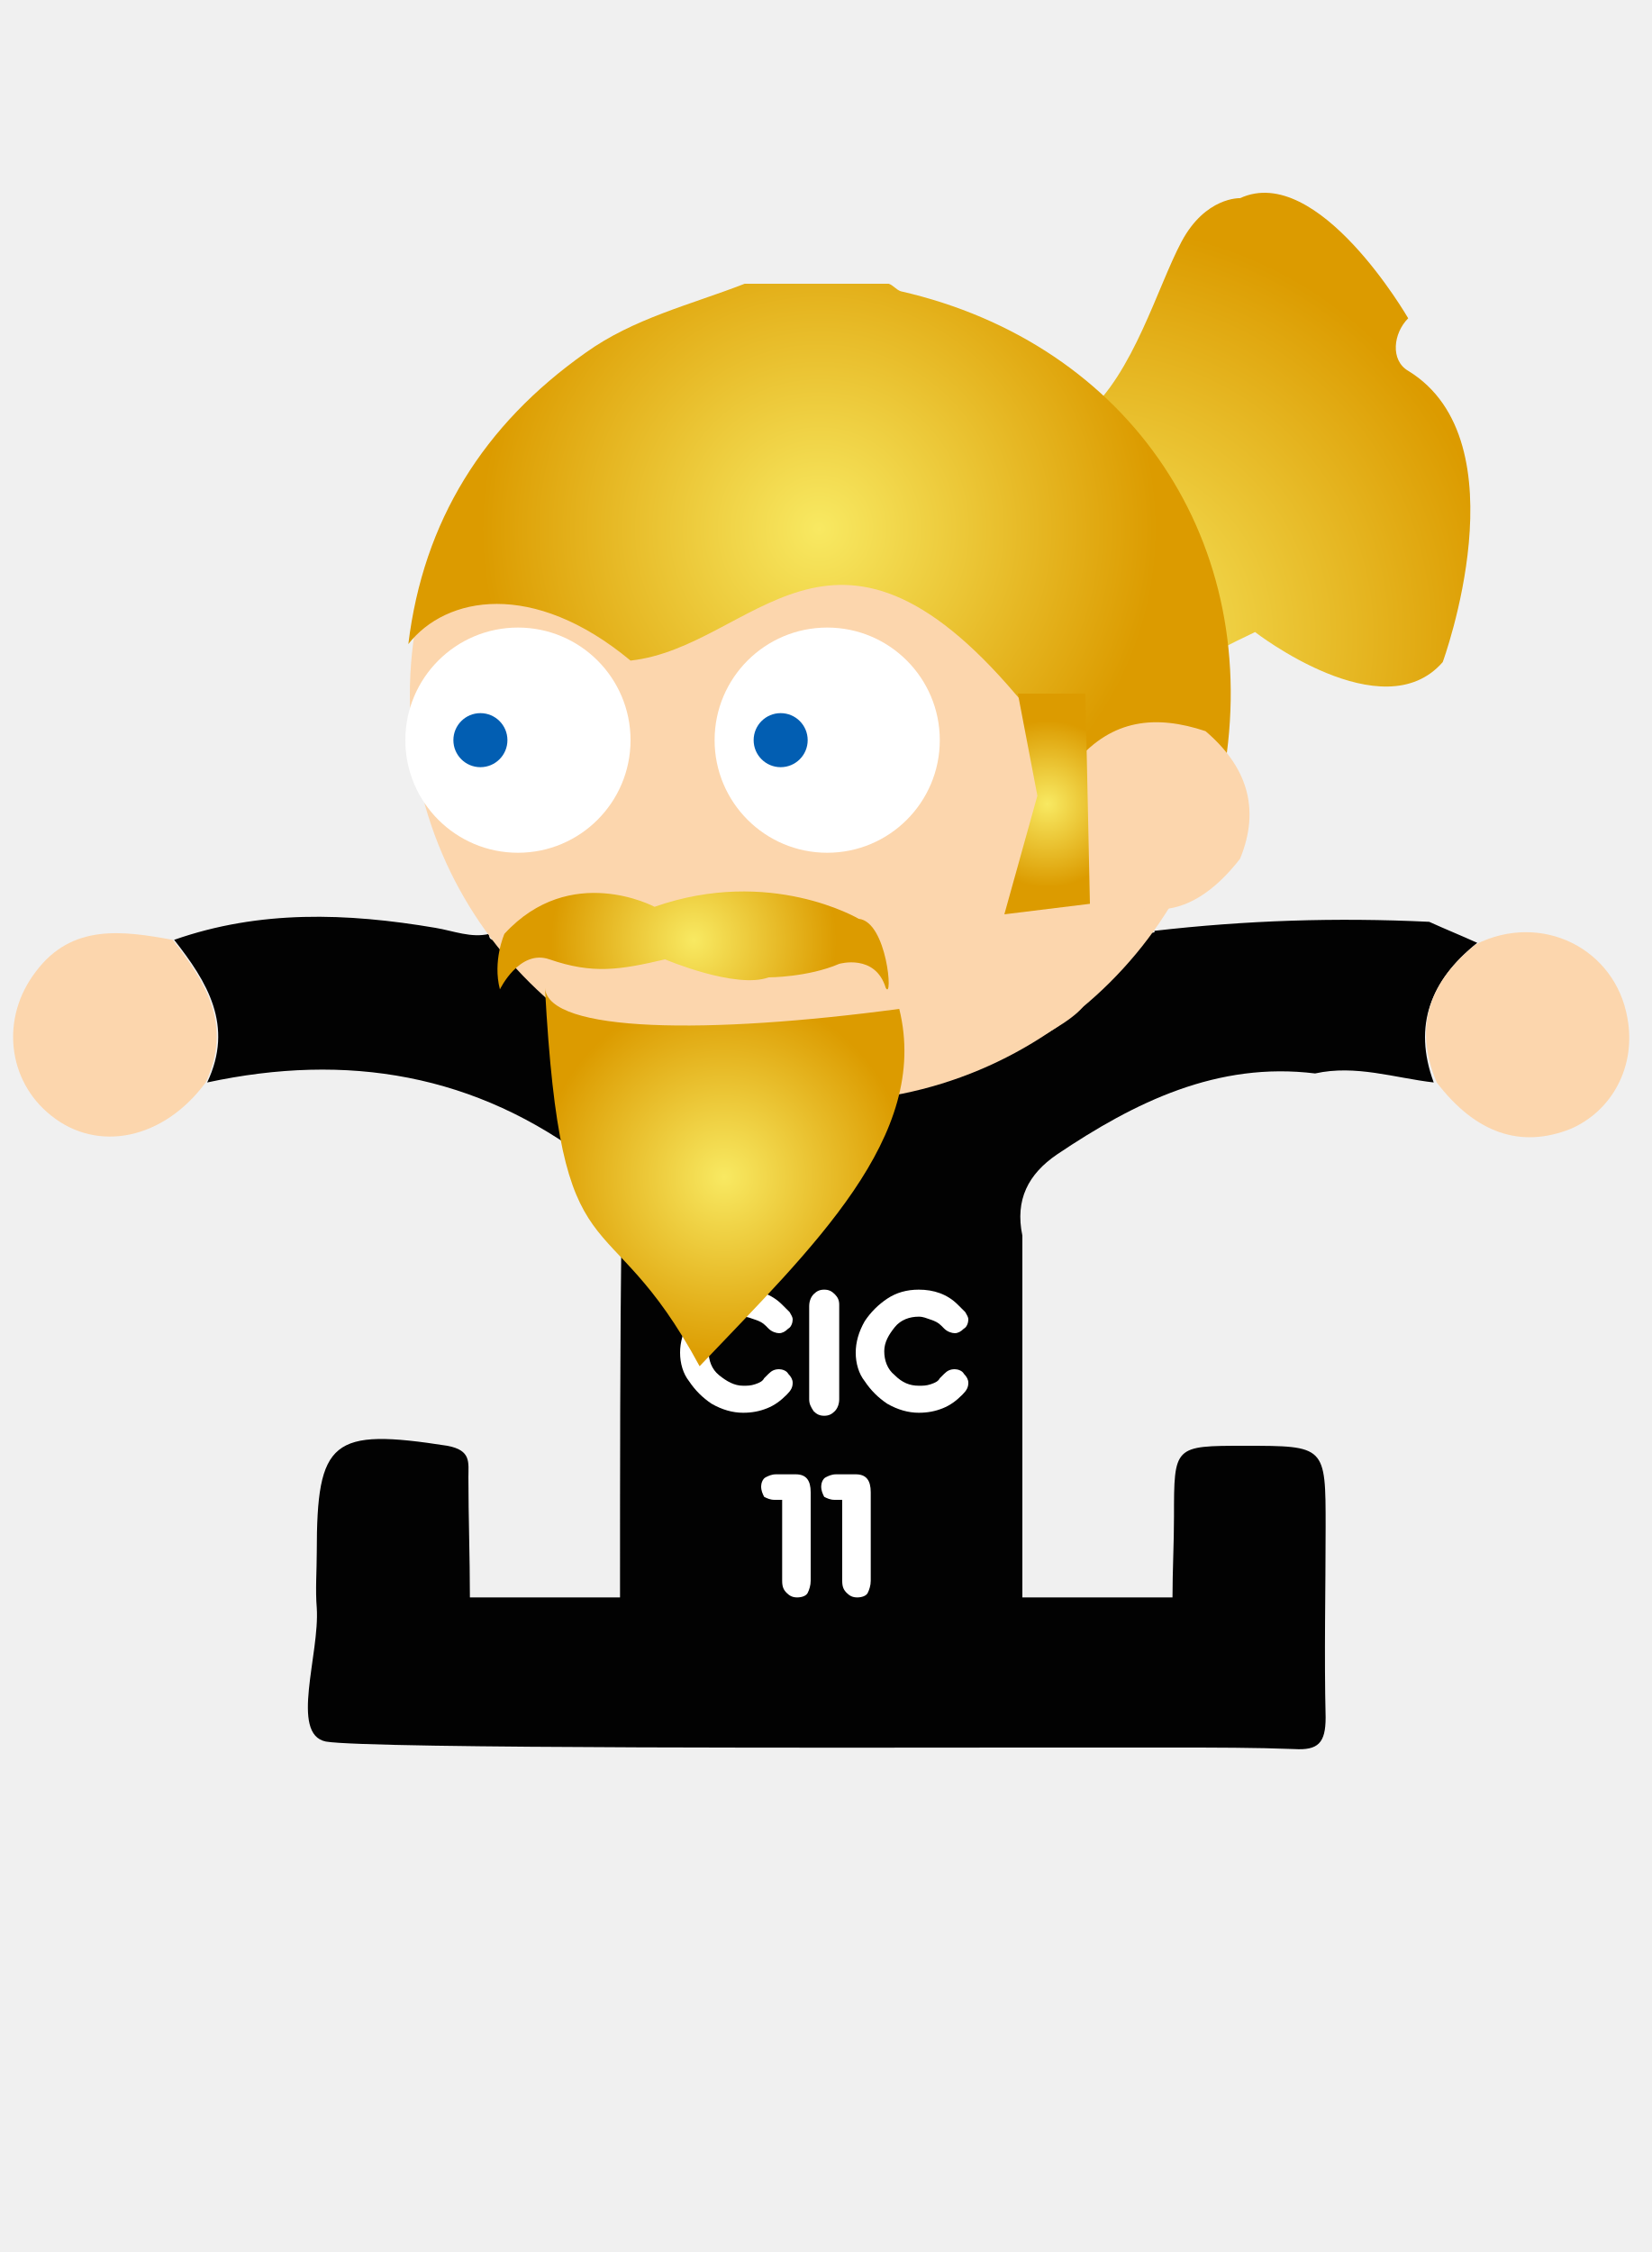
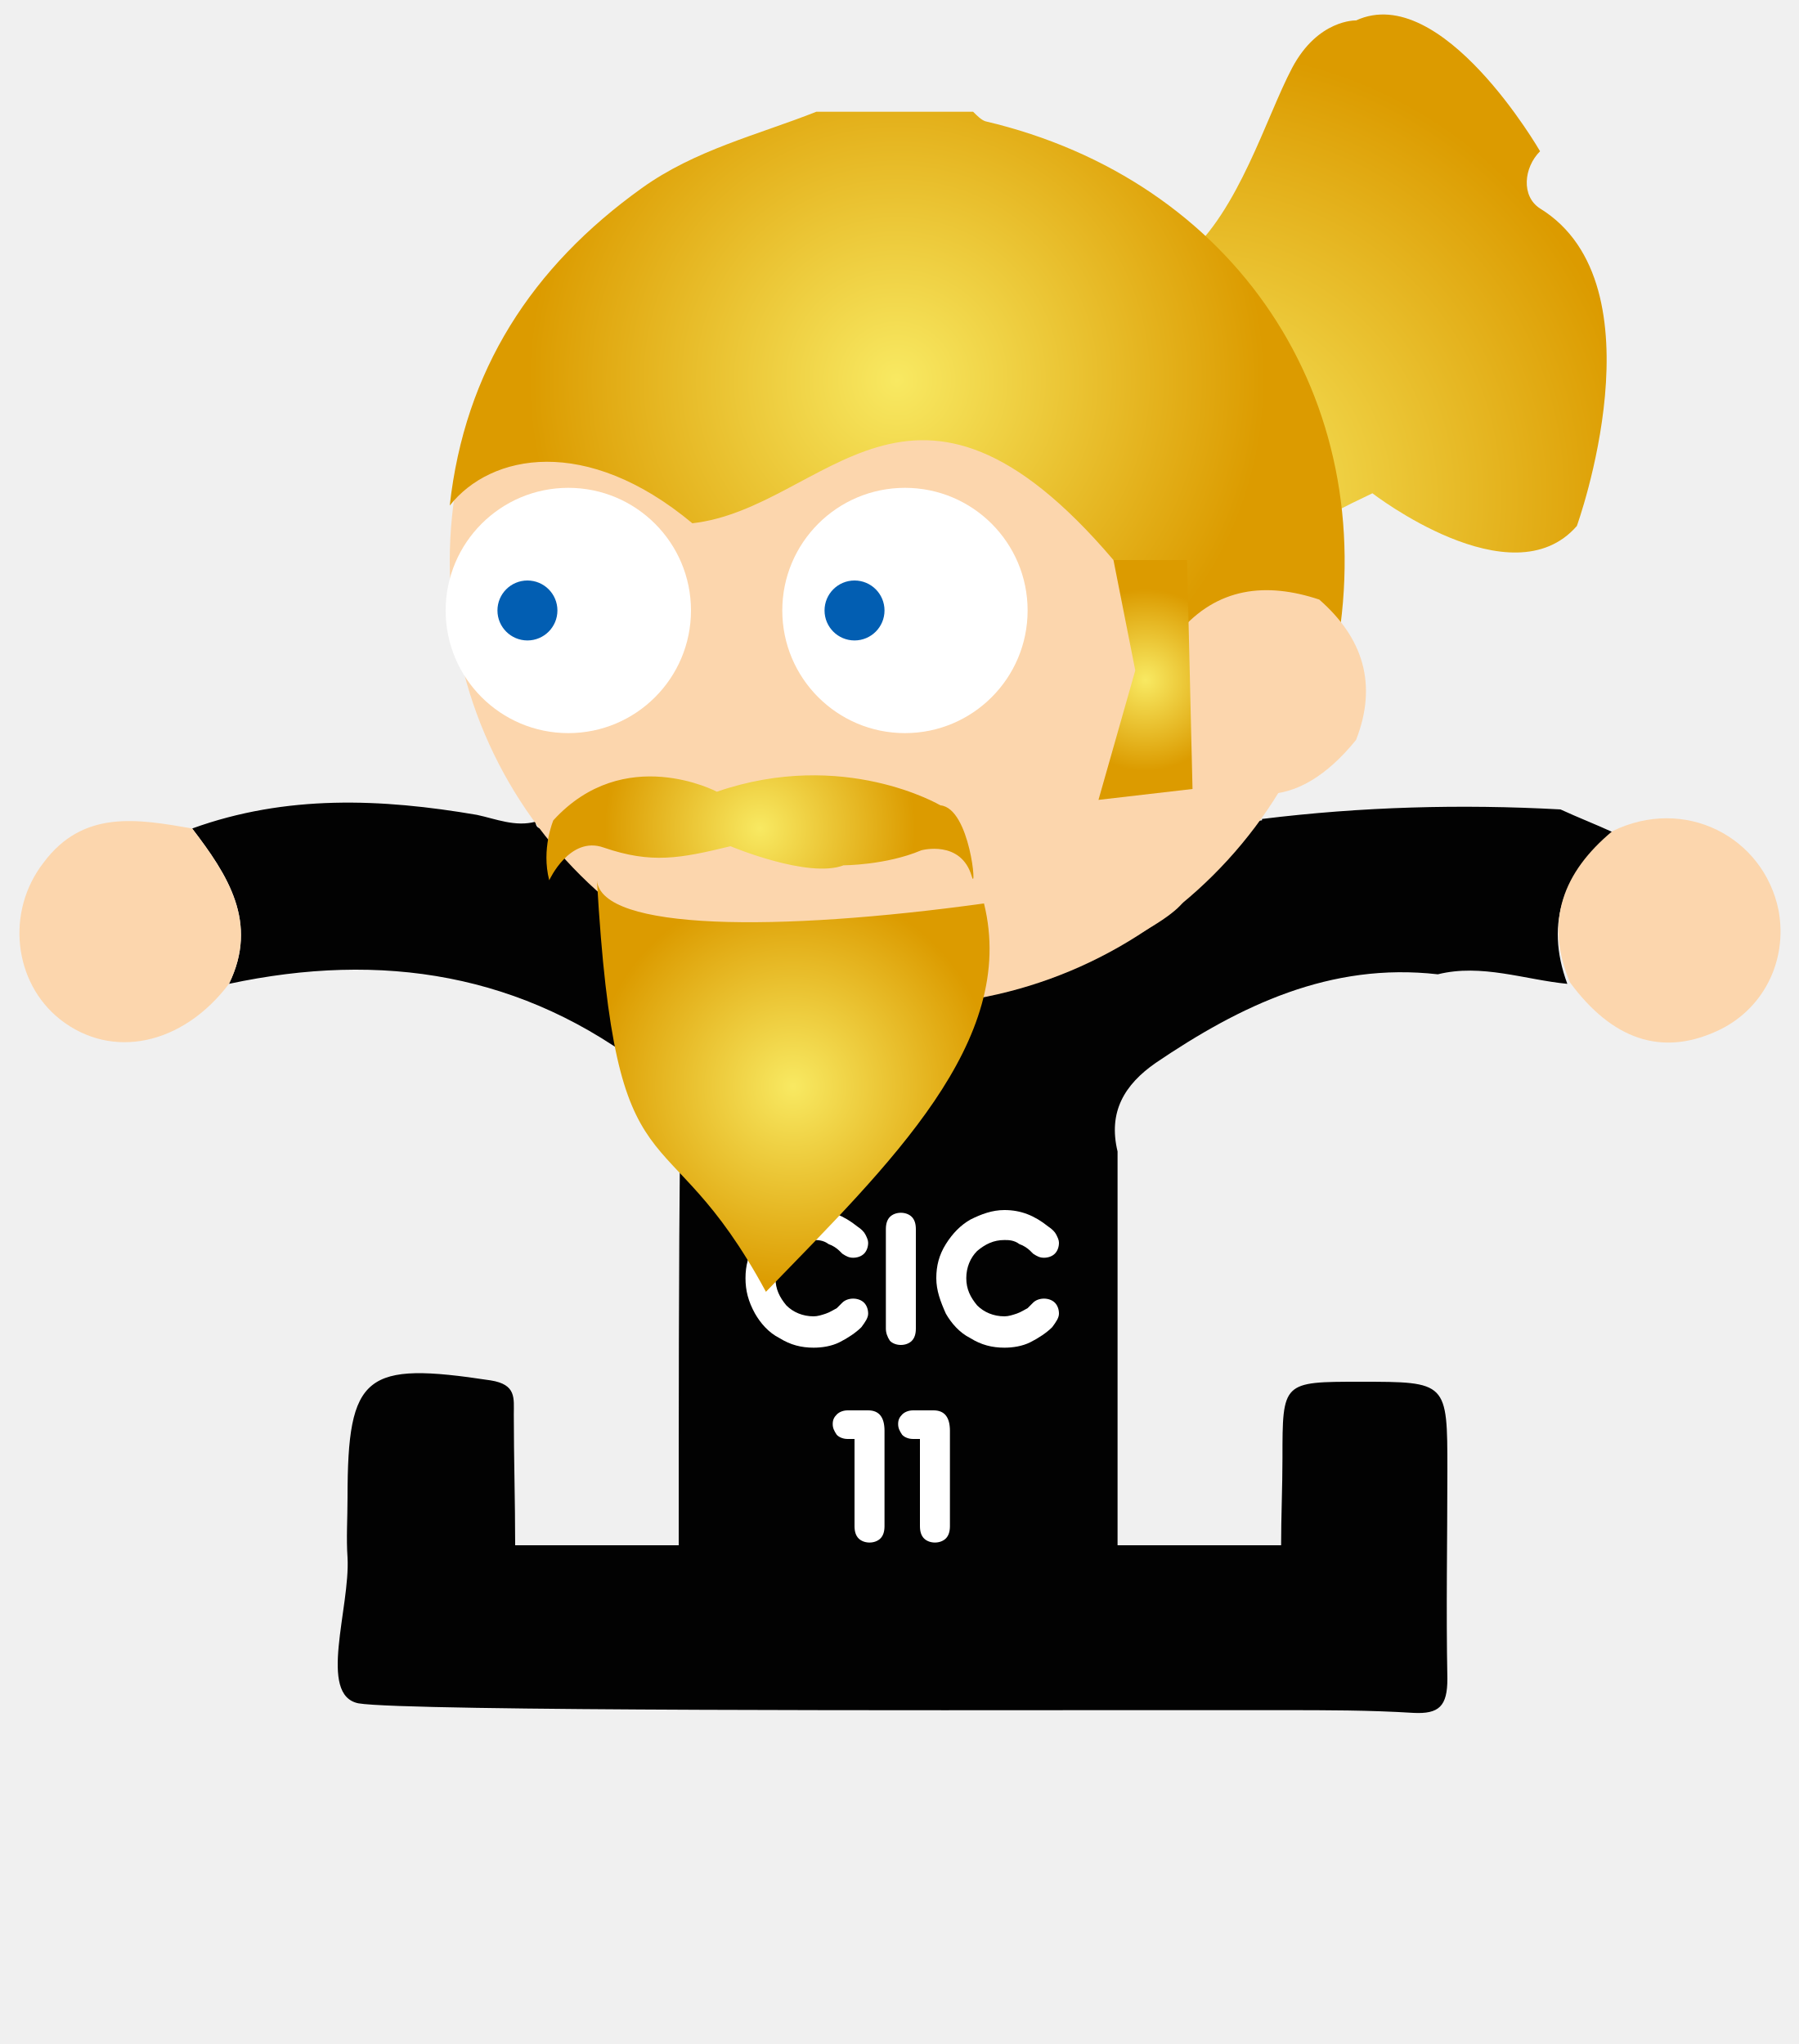
- <svg xmlns="http://www.w3.org/2000/svg" version="1.1" id="Layer_1" x="0px" y="0px" viewBox="0 0 110 150" enable-background="new 0 0 110 150" xml:space="preserve">
+ <svg xmlns="http://www.w3.org/2000/svg" version="1.1" id="Layer_1" x="0px" y="0px" viewBox="-11 0 132 150" enable-background="new -11 0 132 150" xml:space="preserve">
  <g>
-     <path fill="#020202" d="M98.4,62.8c-1.1-0.5-2.1-0.9-3.2-1.4C89,61.1,83,61.3,76.9,62c0,0,0,0,0,0.1c-1.6,0.3-3,0.3-4.3-1.9   c-0.6,4.5-2.1,6.6-4.5,8.6c-10.5,3.7-33.4-0.7-33.4-4.7c-0.5-0.5-0.9-1-1.4-1.4c-0.3-0.1-0.8,0-0.7-0.5c-1.2,0.3-2.4-0.2-3.6-0.4   c-5.9-1-11.7-1.2-17.4,0.8c2.2,2.8,4,5.7,2.2,9.5c9.3-2,17.9-0.6,25.6,5.3c1.3,1,2,2.1,2,3.9c-0.1,8.4-0.1,16.7-0.1,25.1   c-3.3,0-6.6,0-10,0c0-2.7-0.1-5.4-0.1-8c0-1,0.2-1.8-1.4-2.1c-7.7-1.2-8.7-0.4-8.7,7.1c0,1.2-0.1,2.5,0,3.7   c0.2,3.1-1.8,8.4,0.6,8.9c2.9,0.5,37.4,0.4,46.4,0.4c3.4,0,6.7,0,10.1,0c2.7,0,5.4,0,8,0.1c1.6,0.1,2.1-0.4,2.1-2.1   c-0.1-4.2,0-8.5,0-12.7c0-5.4,0-5.4-5.4-5.4c-4.7,0-4.7,0-4.7,4.7c0,1.8-0.1,3.6-0.1,5.4c-3.3,0-6.6,0-10,0c0-8,0-16.1,0-24.1   c-0.5-2.4,0.4-4.1,2.3-5.4c5.2-3.5,10.7-6.2,17.2-5.4c2.7-0.6,5.3,0.3,7.9,0.6C94.1,68.3,95.3,65.3,98.4,62.8z" />
-     <path fill="#FCD6AD" d="M11.5,62.6c2.2,2.8,4,5.7,2.2,9.5c-2.8,3.8-7.2,4.7-10.3,2.2c-2.9-2.3-3.4-6.5-1-9.6   C4.8,61.5,8.2,62,11.5,62.6z" />
-     <path fill="#FCD6AD" d="M95.7,72.1c-1.6-3.8-0.4-6.8,2.6-9.2c4.4-2.2,9.3,0.3,10.1,4.9c0.6,3.2-1,6.2-3.8,7.4   C101.3,76.5,98.3,75.5,95.7,72.1z" />
+     <path fill="#020202" d="M107.4,61.1c-1.3-0.6-2.6-1.1-3.9-1.7c-7.3-0.4-14.6-0.2-21.9,0.7c0,0,0,0.1,0,0.1   c-1.9,0.3-3.5,0.4-5.2-2.3c-0.7,5.4-2.5,7.9-5.4,10.3c-12.7,4.4-40.1-0.9-40.1-5.6c-0.6-0.6-1.1-1.1-1.7-1.7   c-0.4-0.1-0.9,0-0.9-0.6c-1.5,0.4-2.9-0.2-4.3-0.5c-7-1.2-14-1.5-20.9,1c2.6,3.4,4.9,6.9,2.7,11.4c11.2-2.4,21.6-0.8,30.8,6.4   c1.6,1.2,2.4,2.6,2.3,4.7c-0.1,10-0.1,20.1-0.1,30.1c-4,0-8,0-12,0c0-3.2-0.1-6.4-0.1-9.6c0-1.2,0.2-2.2-1.7-2.5   c-9.2-1.4-10.5-0.5-10.5,8.6c0,1.5-0.1,3,0,4.4c0.2,3.7-2.2,10.1,0.8,10.7c3.5,0.6,45,0.5,55.7,0.5c4,0,8.1,0,12.1,0   c3.2,0,6.4,0,9.6,0.2c1.9,0.1,2.5-0.5,2.5-2.5c-0.1-5.1,0-10.2,0-15.3c0-6.5,0-6.5-6.4-6.5c-5.7,0-5.7,0-5.7,5.6   c0,2.1-0.1,4.3-0.1,6.4c-4,0-8,0-12,0c0-9.6,0-19.3,0-28.9c-0.7-2.9,0.5-4.9,2.8-6.5c6.2-4.2,12.8-7.4,20.7-6.5   c3.2-0.8,6.4,0.4,9.5,0.7C102.3,67.6,103.8,64,107.4,61.1z" />
+     <path fill="#FCD6AD" d="M3.1,60.8c2.6,3.4,4.9,6.9,2.7,11.4c-3.4,4.5-8.6,5.6-12.4,2.6c-3.4-2.7-4-7.9-1.2-11.5   C-4.9,59.4-0.9,60.1,3.1,60.8z" />
+     <path fill="#FCD6AD" d="M104.2,72.1c-1.9-4.5-0.5-8.1,3.1-11.1c5.3-2.6,11.1,0.4,12.2,5.8c0.7,3.8-1.2,7.4-4.6,8.9   C110.9,77.5,107.3,76.3,104.2,72.1z" />
    <g>
-       <path fill="#020202" d="M32.5,62.1C32.5,62.1,32.5,62.1,32.5,62.1C32.5,62.2,32.5,62.2,32.5,62.1L32.5,62.1z" />
-       <path fill="#020202" d="M76.9,62.1C76.9,62.1,76.9,62.1,76.9,62.1C76.9,62,76.9,62,76.9,62.1L76.9,62.1z" />
+       <path fill="#020202" d="M28.3,60.2C28.3,60.2,28.3,60.2,28.3,60.2C28.3,60.2,28.3,60.2,28.3,60.2L28.3,60.2z" />
+       <path fill="#020202" d="M81.6,60.1C81.6,60.1,81.6,60.1,81.6,60.1C81.6,60.1,81.6,60.1,81.6,60.1L81.6,60.1z" />
    </g>
    <g>
-       <path fill="#FFFFFF" d="M45.3,90.1c0-0.7,0.2-1.4,0.6-2.1c0.4-0.6,0.9-1.1,1.5-1.5s1.3-0.6,2.1-0.6c1,0,1.9,0.3,2.6,1    c0.2,0.2,0.4,0.4,0.5,0.5c0.1,0.2,0.2,0.3,0.2,0.5c0,0.2-0.1,0.5-0.3,0.6c-0.2,0.2-0.4,0.3-0.6,0.3c-0.2,0-0.5-0.1-0.7-0.3    L51,88.3c-0.2-0.2-0.4-0.3-0.7-0.4c-0.3-0.1-0.5-0.2-0.8-0.2c-0.6,0-1.2,0.2-1.6,0.7c-0.4,0.5-0.7,1-0.7,1.6    c0,0.6,0.2,1.2,0.7,1.6s1,0.7,1.6,0.7c0.3,0,0.5,0,0.8-0.1c0.3-0.1,0.5-0.2,0.6-0.4l0.3-0.3c0.2-0.2,0.4-0.3,0.7-0.3    c0.2,0,0.5,0.1,0.6,0.3c0.2,0.2,0.3,0.4,0.3,0.6c0,0.3-0.1,0.5-0.4,0.8c-0.4,0.4-0.8,0.7-1.3,0.9c-0.5,0.2-1,0.3-1.6,0.3    c-0.7,0-1.4-0.2-2.1-0.6c-0.6-0.4-1.1-0.9-1.5-1.5C45.5,91.5,45.3,90.8,45.3,90.1z" />
-       <path fill="#FFFFFF" d="M53.9,93.2V93v-5.7V87c0-0.3,0.1-0.6,0.3-0.8c0.2-0.2,0.4-0.3,0.7-0.3s0.5,0.1,0.7,0.3s0.3,0.4,0.3,0.7    v0.2V93v0.2c0,0.3-0.1,0.6-0.3,0.8s-0.4,0.3-0.7,0.3s-0.5-0.1-0.7-0.3C54,93.7,53.9,93.5,53.9,93.2z" />
-       <path fill="#FFFFFF" d="M57,90.1c0-0.7,0.2-1.4,0.6-2.1c0.4-0.6,0.9-1.1,1.5-1.5c0.6-0.4,1.3-0.6,2.1-0.6c1,0,1.9,0.3,2.6,1    c0.2,0.2,0.4,0.4,0.5,0.5c0.1,0.2,0.2,0.3,0.2,0.5c0,0.2-0.1,0.5-0.3,0.6c-0.2,0.2-0.4,0.3-0.6,0.3c-0.2,0-0.5-0.1-0.7-0.3    l-0.2-0.2c-0.2-0.2-0.4-0.3-0.7-0.4c-0.3-0.1-0.5-0.2-0.8-0.2c-0.6,0-1.2,0.2-1.6,0.7c-0.4,0.5-0.7,1-0.7,1.6    c0,0.6,0.2,1.2,0.7,1.6c0.5,0.5,1,0.7,1.6,0.7c0.3,0,0.5,0,0.8-0.1c0.3-0.1,0.5-0.2,0.6-0.4l0.3-0.3c0.2-0.2,0.4-0.3,0.7-0.3    c0.2,0,0.5,0.1,0.6,0.3c0.2,0.2,0.3,0.4,0.3,0.6c0,0.3-0.1,0.5-0.4,0.8c-0.4,0.4-0.8,0.7-1.3,0.9c-0.5,0.2-1,0.3-1.6,0.3    c-0.7,0-1.4-0.2-2.1-0.6c-0.6-0.4-1.1-0.9-1.5-1.5C57.2,91.5,57,90.8,57,90.1z" />
-       <path fill="#FFFFFF" d="M50.7,99c0-0.2,0.1-0.5,0.3-0.6s0.4-0.2,0.7-0.2h0.2h1.1c0.7,0,1,0.4,1,1.2v5.7v0.2c0,0.3-0.1,0.6-0.2,0.8    s-0.4,0.3-0.7,0.3c-0.3,0-0.5-0.1-0.7-0.3c-0.2-0.2-0.3-0.4-0.3-0.8v-0.2v-5.2l-0.3,0h-0.2c-0.3,0-0.5-0.1-0.7-0.2    C50.8,99.5,50.7,99.3,50.7,99z" />
-       <path fill="#FFFFFF" d="M54.7,99c0-0.2,0.1-0.5,0.3-0.6s0.4-0.2,0.7-0.2h0.2h1.1c0.7,0,1,0.4,1,1.2v5.7v0.2c0,0.3-0.1,0.6-0.2,0.8    s-0.4,0.3-0.7,0.3c-0.3,0-0.5-0.1-0.7-0.3c-0.2-0.2-0.3-0.4-0.3-0.8v-0.2v-5.2l-0.3,0h-0.2c-0.3,0-0.5-0.1-0.7-0.2    C54.8,99.5,54.7,99.3,54.7,99z" />
+       <path fill="#FFFFFF" d="M43.7,93.8c0-0.9,0.2-1.7,0.7-2.5c0.4-0.8,1.1-1.4,1.8-1.8c0.8-0.4,1.6-0.7,2.5-0.7c1.2,0,2.2,0.4,3.2,1.2    c0.3,0.2,0.5,0.4,0.6,0.6c0.1,0.2,0.2,0.4,0.2,0.6c0,0.3-0.1,0.6-0.3,0.8c-0.2,0.2-0.5,0.3-0.8,0.3c-0.3,0-0.5-0.1-0.8-0.3    l-0.2-0.2c-0.2-0.2-0.5-0.4-0.8-0.5C49.4,91,49,91,48.7,91c-0.8,0-1.4,0.3-2,0.8c-0.5,0.5-0.8,1.2-0.8,2c0,0.8,0.3,1.4,0.8,2    c0.5,0.5,1.2,0.8,2,0.8c0.3,0,0.6-0.1,0.9-0.2c0.3-0.1,0.6-0.3,0.8-0.4l0.4-0.4c0.2-0.2,0.5-0.3,0.8-0.3c0.3,0,0.6,0.1,0.8,0.3    s0.3,0.5,0.3,0.8c0,0.3-0.2,0.6-0.5,1c-0.4,0.4-1,0.8-1.6,1.1c-0.6,0.3-1.3,0.4-1.9,0.4c-0.9,0-1.7-0.2-2.5-0.7    c-0.8-0.4-1.4-1.1-1.8-1.8C43.9,95.5,43.7,94.7,43.7,93.8z" />
+       <path fill="#FFFFFF" d="M54,97.5v-0.2v-6.9v-0.2c0-0.4,0.1-0.7,0.3-0.9c0.2-0.2,0.5-0.3,0.8-0.3s0.6,0.1,0.8,0.3s0.3,0.5,0.3,0.9    v0.2v6.9v0.2c0,0.4-0.1,0.7-0.3,0.9s-0.5,0.3-0.8,0.3s-0.6-0.1-0.8-0.3C54.1,98.1,54,97.8,54,97.5z" />
+       <path fill="#FFFFFF" d="M57.7,93.8c0-0.9,0.2-1.7,0.7-2.5s1.1-1.4,1.8-1.8c0.8-0.4,1.6-0.7,2.5-0.7c1.2,0,2.2,0.4,3.2,1.2    c0.3,0.2,0.5,0.4,0.6,0.6c0.1,0.2,0.2,0.4,0.2,0.6c0,0.3-0.1,0.6-0.3,0.8c-0.2,0.2-0.5,0.3-0.8,0.3c-0.3,0-0.5-0.1-0.8-0.3    l-0.2-0.2c-0.2-0.2-0.5-0.4-0.8-0.5C63.4,91,63,91,62.7,91c-0.8,0-1.4,0.3-2,0.8c-0.5,0.5-0.8,1.2-0.8,2c0,0.8,0.3,1.4,0.8,2    c0.5,0.5,1.2,0.8,2,0.8c0.3,0,0.6-0.1,0.9-0.2c0.3-0.1,0.6-0.3,0.8-0.4l0.4-0.4c0.2-0.2,0.5-0.3,0.8-0.3c0.3,0,0.6,0.1,0.8,0.3    c0.2,0.2,0.3,0.5,0.3,0.8c0,0.3-0.2,0.6-0.5,1c-0.4,0.4-1,0.8-1.6,1.1c-0.6,0.3-1.3,0.4-1.9,0.4c-0.9,0-1.7-0.2-2.5-0.7    c-0.8-0.4-1.4-1.1-1.8-1.8C58,95.5,57.7,94.7,57.7,93.8z" />
+       <path fill="#FFFFFF" d="M50.1,104.5c0-0.3,0.1-0.5,0.3-0.7c0.2-0.2,0.5-0.3,0.8-0.3h0.2h1.3c0.8,0,1.2,0.5,1.2,1.5v6.8v0.2    c0,0.4-0.1,0.7-0.3,0.9c-0.2,0.2-0.5,0.3-0.8,0.3c-0.3,0-0.6-0.1-0.8-0.3c-0.2-0.2-0.3-0.5-0.3-0.9v-0.2v-6.2l-0.3,0h-0.2    c-0.3,0-0.6-0.1-0.8-0.3C50.2,105,50.1,104.8,50.1,104.5z" />
+       <path fill="#FFFFFF" d="M54.9,104.5c0-0.3,0.1-0.5,0.3-0.7c0.2-0.2,0.5-0.3,0.8-0.3h0.2h1.3c0.8,0,1.2,0.5,1.2,1.5v6.8v0.2    c0,0.4-0.1,0.7-0.3,0.9c-0.2,0.2-0.5,0.3-0.8,0.3c-0.3,0-0.6-0.1-0.8-0.3c-0.2-0.2-0.3-0.5-0.3-0.9v-0.2v-6.2l-0.3,0h-0.2    c-0.3,0-0.6-0.1-0.8-0.3C55,105,54.9,104.8,54.9,104.5z" />
    </g>
    <g>
      <g>
-         <radialGradient id="SVGID_1_" cx="72.709" cy="42.316" r="27.38" gradientUnits="userSpaceOnUse">
+         <radialGradient id="SVGID_1_" cx="76.577" cy="36.411" r="32.877" gradientUnits="userSpaceOnUse">
          <stop offset="0" style="stop-color:#F8E962" />
          <stop offset="0.986" style="stop-color:#DC9C01" />
          <stop offset="1" style="stop-color:#DC9B00" />
        </radialGradient>
-         <path fill="url(#SVGID_1_)" d="M62.7,57.7c0,0,7.1-9.1,20.9-15.6c0,0,8.5,6.6,12.5,2c0,0,5.4-14.7-2.3-19.4c-1.2-0.7-1-2.5,0-3.5     l0,0c0,0-6-10.4-11.2-8c0,0-2.3-0.1-3.9,2.9c-1.6,3-3.2,8.8-6.4,11.5c0,0-14.6,1.1-18.3,8.7c0,0-11.4,22.4-3.9,35.4     C50.1,71.7,79.3,60.7,62.7,57.7z" />
+         <path fill="url(#SVGID_1_)" d="M64.6,54.9c0,0,8.5-10.9,25.1-18.7c0,0,10.2,7.9,15,2.4c0,0,6.4-17.7-2.7-23.3     c-1.4-0.9-1.2-3,0-4.2v0c0,0-7.2-12.5-13.5-9.6c0,0-2.8-0.1-4.7,3.5S79.9,15.5,76,18.8c0,0-17.6,1.4-21.9,10.5     c0,0-13.7,27-4.6,42.5C49.4,71.7,84.5,58.5,64.6,54.9z" />
        <g>
-           <ellipse fill="#FCD6AD" cx="54.6" cy="46.3" rx="27.3" ry="27.1" />
-           <circle fill="#FFFFFF" cx="55.1" cy="49.3" r="7.5" />
-           <circle fill="#FFFFFF" cx="34.5" cy="49.3" r="7.5" />
-           <circle fill="#025EB2" cx="52" cy="49.3" r="1.8" />
-           <circle fill="#025EB2" cx="32" cy="49.3" r="1.8" />
+           <ellipse fill="#FCD6AD" cx="54.8" cy="41.2" rx="32.8" ry="32.6" />
+           <circle fill="#FFFFFF" cx="55.4" cy="44.8" r="9" />
+           <circle fill="#FFFFFF" cx="30.7" cy="44.8" r="9" />
+           <circle fill="#025EB2" cx="51.7" cy="44.8" r="2.2" />
+           <circle fill="#025EB2" cx="27.7" cy="44.8" r="2.2" />
        </g>
-         <radialGradient id="SVGID_2_" cx="54.578" cy="35.224" r="22.545" gradientUnits="userSpaceOnUse">
+         <radialGradient id="SVGID_2_" cx="54.806" cy="27.895" r="27.071" gradientUnits="userSpaceOnUse">
          <stop offset="0" style="stop-color:#F8E962" />
          <stop offset="0.986" style="stop-color:#DC9C01" />
          <stop offset="1" style="stop-color:#DC9B00" />
        </radialGradient>
-         <path fill="url(#SVGID_2_)" d="M81.5,51.6c2.7-15.4-6.2-28.7-21.5-32.2c-0.3-0.1-0.5-0.4-0.8-0.5c-3.2,0-6.4,0-9.6,0     c-3.6,1.4-7.4,2.3-10.6,4.6c-6.8,4.8-10.8,11.2-11.8,19.4c2.5-3.2,8.3-4.3,14.8,1.1c8.2-0.9,13.4-12.2,25.7,2.3     c2.3,2.7,4.5,0.9,3.9,4.1c0.6,0.1,1.3,0.1,1.9,0.2C76.5,48.9,79,49.9,81.5,51.6z" />
-         <path fill="#FCD6AD" d="M42.5,70.1c8.8,4.2,11.2,5.1,20,1.8c2.8-0.7,9.1-3.6,9.8-5.1c0-3.2,0-6.5,0-10.7c1.9,3.1,4,3.5,6.4,3.4     c3.7-1.8,4.2-4.7,3.2-8.3c-2.4-1.6-4.9-3-7.8-1.4c-0.8,1.5,0,3.8-1.8,3.5c-1.3-0.2-2.5,4-3.8,3.9c-2.1-0.2-4.2,0.2-5.5,2.3     c-1.9,3.2-4.1,0.5-6.9,1.4c-5,1.5-18,0.9-22.6,1.6c0.2,1.6,1.2,0.7,2.1,1.8c1.1-1,2.4-1.5,4-1.5c6,0,12.1,0,18.1,0     c2.4,0,2.4,0.7,2.4,3.4c0,2.7-1.7,2-4.1,2c-5,0-8.4,1.4-13.4,1.5C42.5,69.9,42.5,70,42.5,70.1z" />
-         <radialGradient id="SVGID_3_" cx="48.24" cy="78.385" r="12.295" gradientUnits="userSpaceOnUse">
+         <path fill="url(#SVGID_2_)" d="M87.1,47.6c3.2-18.4-7.5-34.4-25.8-38.7c-0.3-0.1-0.6-0.4-0.9-0.7c-3.8,0-7.7,0-11.5,0     C44.6,9.9,40,11,36.1,13.8C28,19.6,23.1,27.2,22,37.1c3-3.8,10-5.2,17.8,1.3c9.8-1.1,16.1-14.7,30.9,2.7c2.7,3.2,5.4,1.1,4.7,4.9     c0.8,0.1,1.6,0.2,2.3,0.2C81.1,44.3,84.1,45.6,87.1,47.6z" />
+         <path fill="#FCD6AD" d="M40.3,69.8c10.6,5.1,13.4,6.1,24,2.2c3.3-0.8,10.9-4.3,11.7-6.1c0-3.9,0-7.8,0-12.8     c2.2,3.7,4.8,4.2,7.7,4.1c4.4-2.1,5.1-5.7,3.8-10c-2.9-1.9-5.9-3.6-9.3-1.7c-0.9,1.8,0,4.5-2.2,4.2c-1.6-0.3-3,4.8-4.6,4.7     c-2.5-0.2-5,0.2-6.6,2.8c-2.3,3.9-4.9,0.6-8.3,1.7c-6,1.8-21.6,1.1-27.2,1.9c0.3,1.9,1.4,0.8,2.5,2.1c1.4-1.2,2.9-1.8,4.8-1.7     c7.2,0.1,14.5,0.1,21.7,0c2.9,0,2.9,0.8,2.8,4.1c0,3.3-2.1,2.4-4.9,2.4c-6,0-10.1,1.7-16.1,1.8C40.3,69.5,40.3,69.6,40.3,69.8z" />
+         <radialGradient id="SVGID_3_" cx="47.195" cy="79.721" r="14.763" gradientUnits="userSpaceOnUse">
          <stop offset="0" style="stop-color:#F8E962" />
          <stop offset="0.986" style="stop-color:#DC9C01" />
          <stop offset="1" style="stop-color:#DC9B00" />
        </radialGradient>
-         <path fill="url(#SVGID_3_)" d="M59.9,67.2c-12.7,1.7-23.4,1.6-23.6-1.4C37.4,86,40.3,79.3,46.6,91C54.1,83.1,62,75.7,59.9,67.2z" />
-         <radialGradient id="SVGID_4_" cx="46.218" cy="62.624" r="9.505" gradientUnits="userSpaceOnUse">
+         <path fill="url(#SVGID_3_)" d="M61.2,66.3c-15.2,2.1-28.1,2-28.4-1.7c1.4,24.2,4.9,16.3,12.4,30.2C54.3,85.4,63.7,76.4,61.2,66.3     z" />
+         <radialGradient id="SVGID_4_" cx="44.767" cy="60.796" r="11.414" gradientUnits="userSpaceOnUse">
          <stop offset="0" style="stop-color:#F8E962" />
          <stop offset="0.986" style="stop-color:#DC9C01" />
          <stop offset="1" style="stop-color:#DC9B00" />
        </radialGradient>
-         <path fill="url(#SVGID_4_)" d="M57.2,61.2c0,0-5.9-3.5-13.6-0.8c0,0-5.6-3-10,1.8c0,0-0.8,1.8-0.3,3.7c0,0,1.3-2.7,3.3-2     c2.9,1,4.7,0.7,7.7,0c0,0,4.7,2,6.9,1.2c0,0,2.6,0,4.7-0.9c0,0,2.4-0.7,3.1,1.6C59.5,66.7,59.1,61.4,57.2,61.2z" />
-         <path fill="#FCD6AD" d="M82.6,57.2c1.4-3.4,0.4-6.2-2.3-8.5c-3.3-1.1-6.2-0.8-8.6,2c-0.9,2.2-1.2,4.3-0.2,6.5     C75.2,61.7,79.1,61.7,82.6,57.2z" />
+         <path fill="url(#SVGID_4_)" d="M58,59.1c0,0-7.1-4.2-16.4-1c0,0-6.8-3.6-12,2.1c0,0-0.9,2.1-0.3,4.4c0,0,1.5-3.3,4-2.4     c3.5,1.2,5.6,0.8,9.3-0.1c0,0,5.7,2.4,8.3,1.4c0,0,3.1,0,5.7-1.1c0,0,2.9-0.8,3.7,1.9C60.7,65.7,60.2,59.3,58,59.1z" />
+         <path fill="#FCD6AD" d="M88.5,54.3c1.6-4.1,0.5-7.5-2.7-10.3c-3.9-1.3-7.5-0.9-10.3,2.4c-1,2.6-1.4,5.2-0.2,7.9     C79.5,59.6,84.2,59.6,88.5,54.3z" />
      </g>
-       <radialGradient id="SVGID_5_" cx="69.772" cy="53.549" r="5.552" gradientUnits="userSpaceOnUse">
+       <radialGradient id="SVGID_5_" cx="73.05" cy="49.899" r="6.667" gradientUnits="userSpaceOnUse">
        <stop offset="0" style="stop-color:#F8E962" />
        <stop offset="0.986" style="stop-color:#DC9C01" />
        <stop offset="1" style="stop-color:#DC9B00" />
      </radialGradient>
-       <polygon fill="url(#SVGID_5_)" points="66.9,60.9 72.6,60.2 72.3,46.2 67.8,46.2 69.1,53   " />
+       <polygon fill="url(#SVGID_5_)" points="69.6,58.7 76.5,57.9 76.1,41.1 70.7,41.1 72.3,49.2   " />
    </g>
  </g>
</svg>
